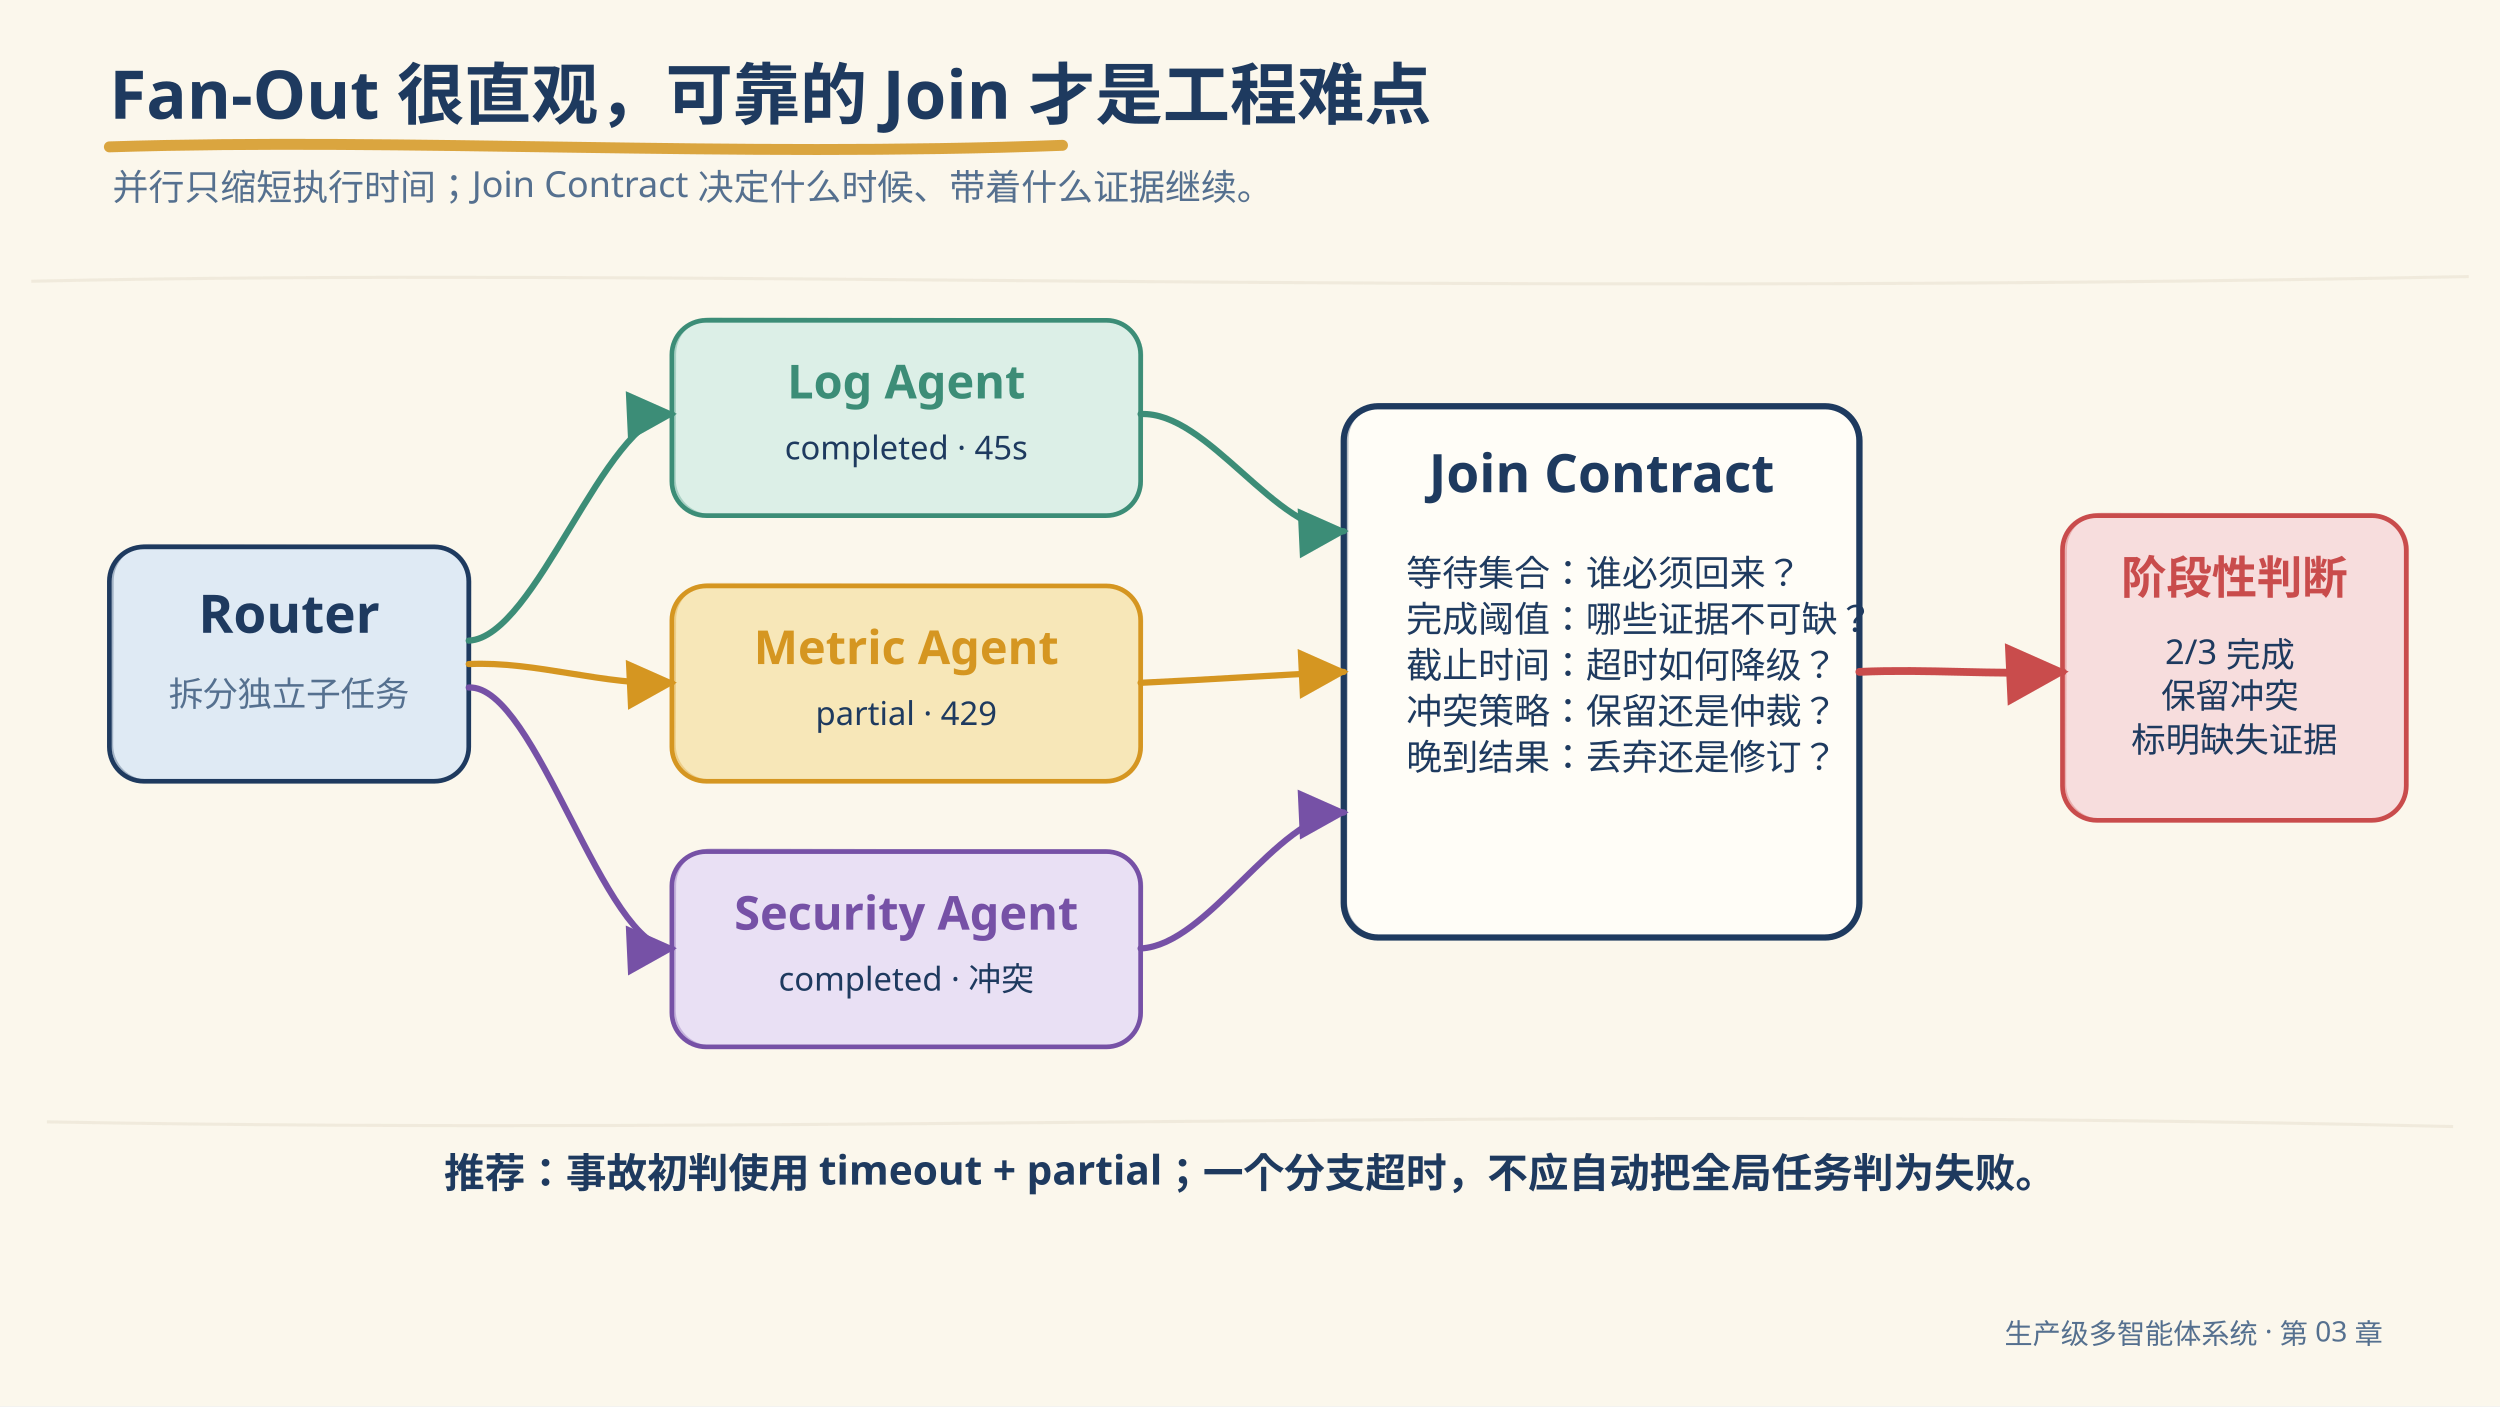
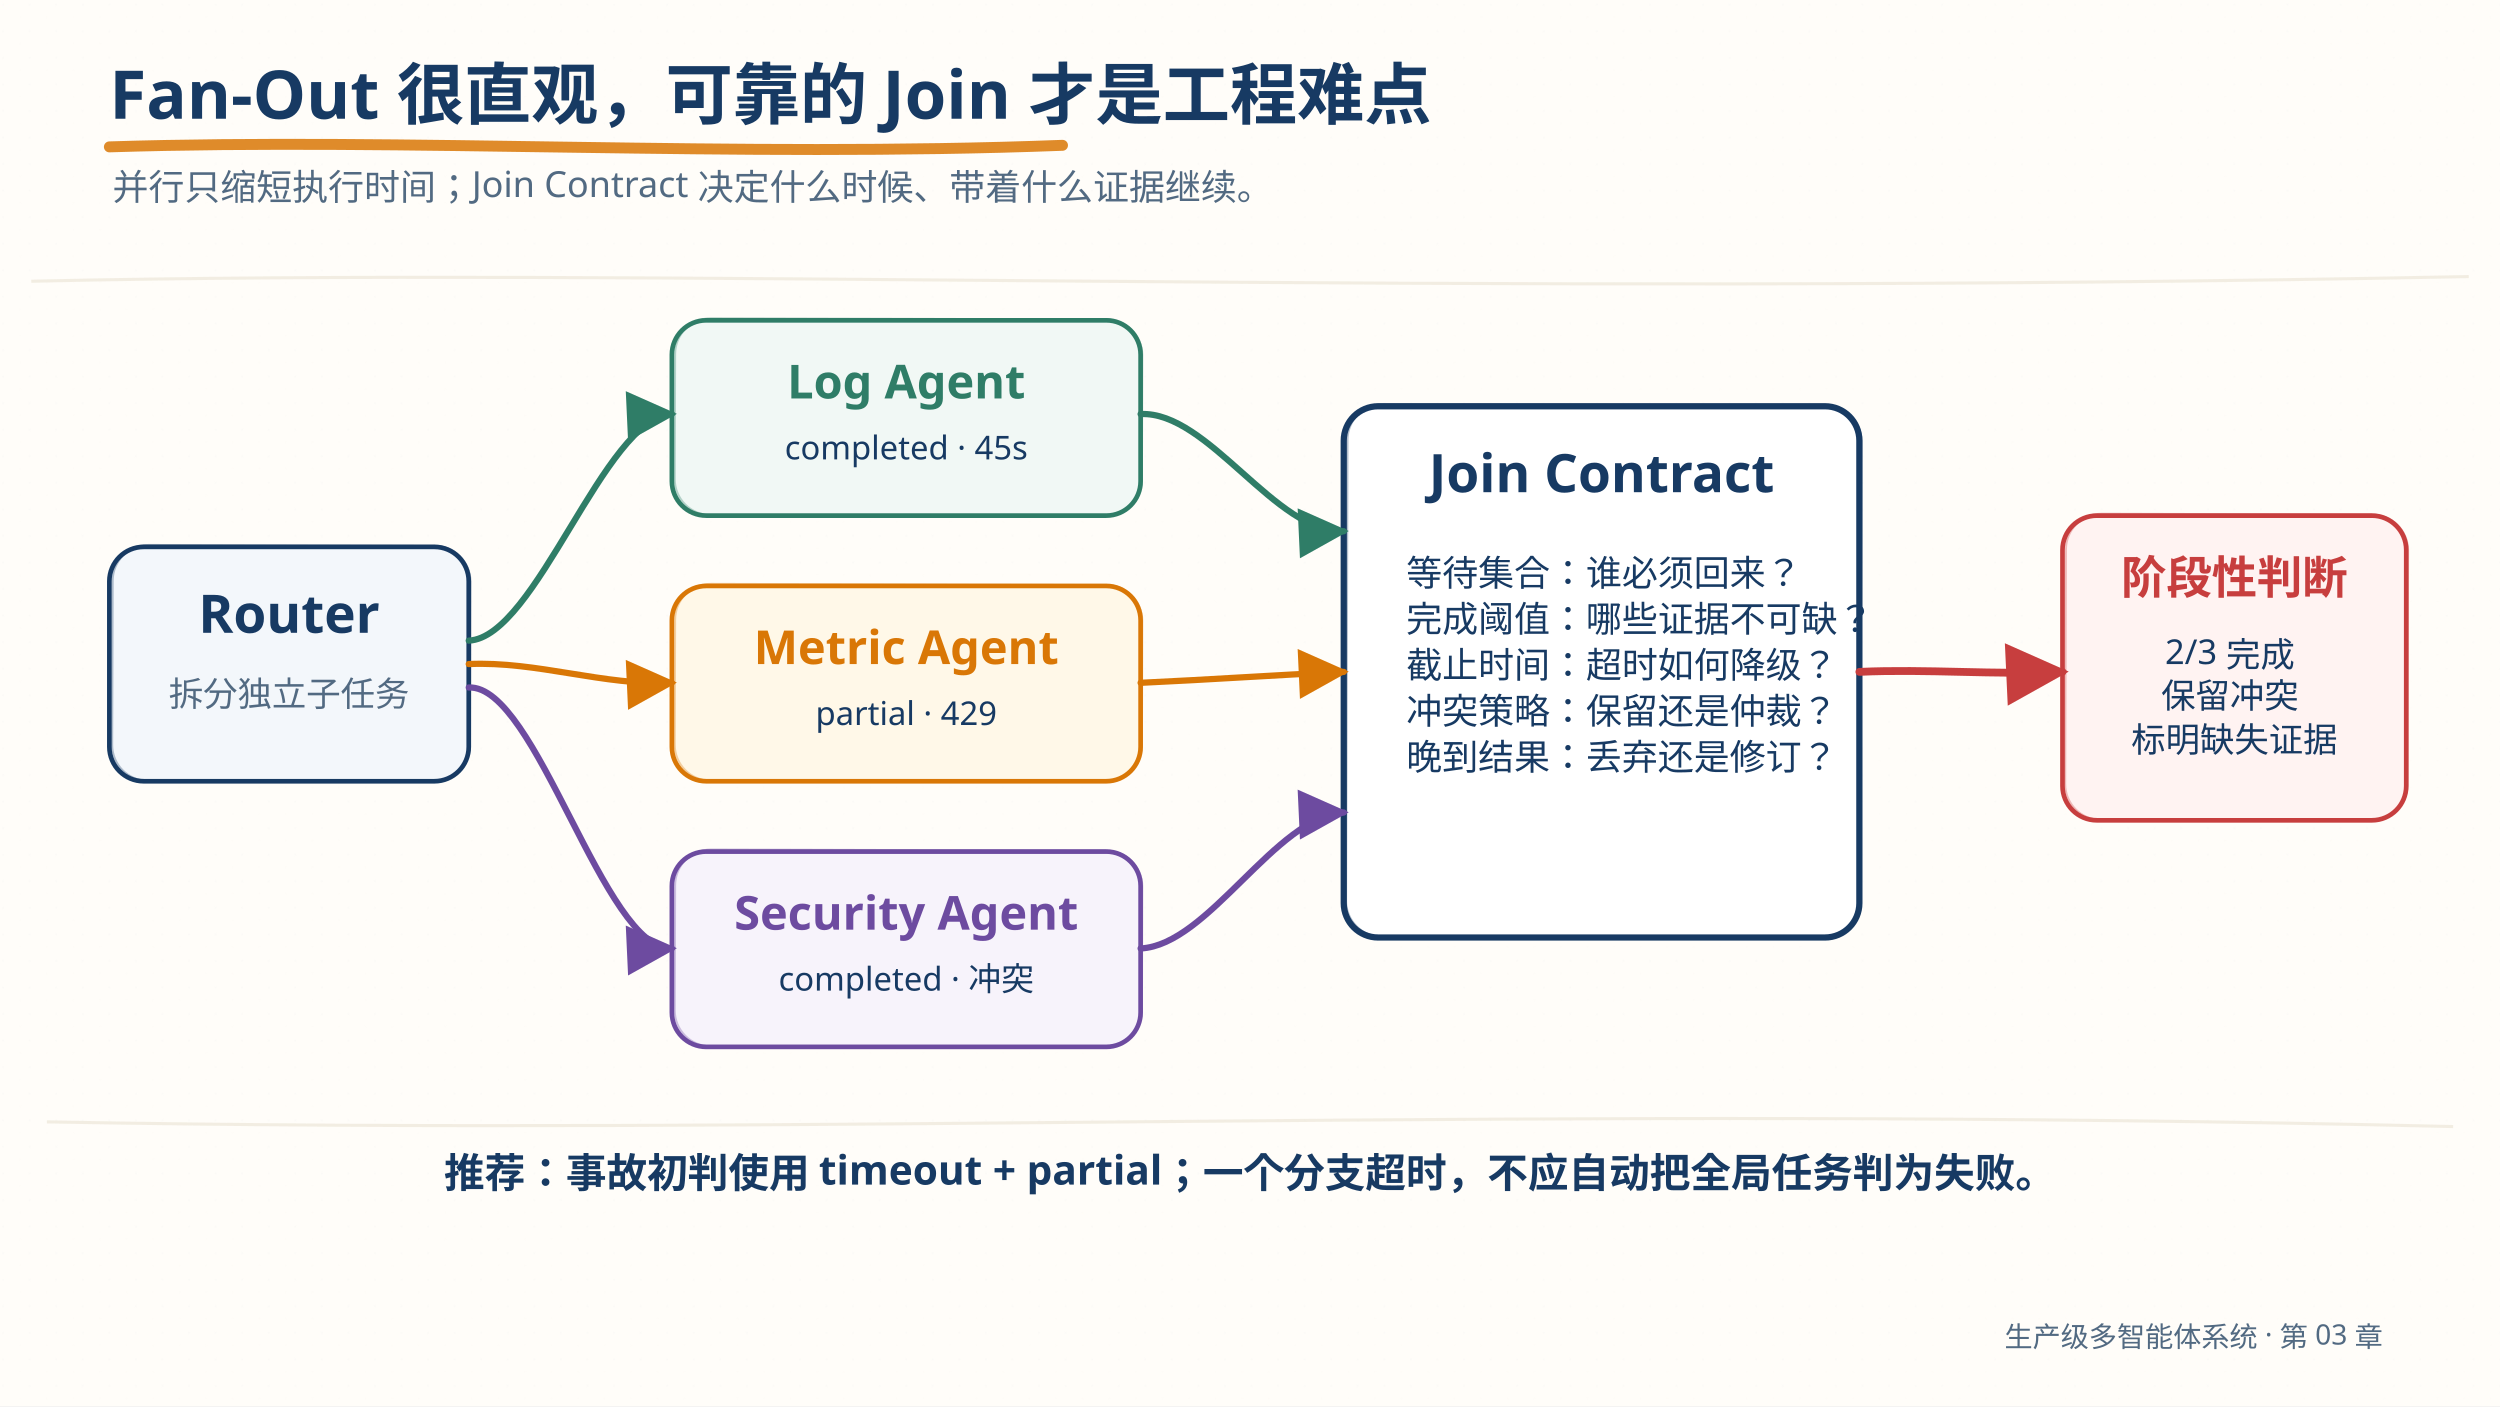
- <svg xmlns="http://www.w3.org/2000/svg" width="1600" height="900" viewBox="0 0 1600 900" role="img">
+ <svg xmlns="http://www.w3.org/2000/svg" width="1600" height="900" viewBox="0 0 1600 900" role="img" focusable="false" data-whiteboard-version="3">
  <defs>
+     <pattern id="whiteboard-paper-dots" width="17" height="17" patternUnits="userSpaceOnUse">
+       <circle cx="2" cy="3" r=".7" fill="#d7dee7" opacity=".34" />
+       <circle cx="13" cy="11" r=".45" fill="#eadfce" opacity=".3" />
+     </pattern>
    <marker id="arrow-1e3a5f" viewBox="0 0 10 10" refX="9" refY="5" markerWidth="8" markerHeight="8" orient="auto-start-reverse">
-       <path d="M 0 0 L 10 5 L 0 10 z" fill="#1e3a5f" />
+       <path d="M 0 0 L 10 5 L 0 10 z" fill="#173a63" />
    </marker>
    <marker id="arrow-d59621" viewBox="0 0 10 10" refX="9" refY="5" markerWidth="8" markerHeight="8" orient="auto-start-reverse">
-       <path d="M 0 0 L 10 5 L 0 10 z" fill="#d59621" />
+       <path d="M 0 0 L 10 5 L 0 10 z" fill="#d97706" />
    </marker>
    <marker id="arrow-3c8d77" viewBox="0 0 10 10" refX="9" refY="5" markerWidth="8" markerHeight="8" orient="auto-start-reverse">
-       <path d="M 0 0 L 10 5 L 0 10 z" fill="#3c8d77" />
+       <path d="M 0 0 L 10 5 L 0 10 z" fill="#2f7d67" />
    </marker>
    <marker id="arrow-c94c4c" viewBox="0 0 10 10" refX="9" refY="5" markerWidth="8" markerHeight="8" orient="auto-start-reverse">
-       <path d="M 0 0 L 10 5 L 0 10 z" fill="#c94c4c" />
+       <path d="M 0 0 L 10 5 L 0 10 z" fill="#c73e3e" />
    </marker>
    <marker id="arrow-7651a6" viewBox="0 0 10 10" refX="9" refY="5" markerWidth="8" markerHeight="8" orient="auto-start-reverse">
-       <path d="M 0 0 L 10 5 L 0 10 z" fill="#7651a6" />
+       <path d="M 0 0 L 10 5 L 0 10 z" fill="#6d4ba0" />
    </marker>
    <marker id="arrow-55708f" viewBox="0 0 10 10" refX="9" refY="5" markerWidth="8" markerHeight="8" orient="auto-start-reverse">
-       <path d="M 0 0 L 10 5 L 0 10 z" fill="#55708f" />
+       <path d="M 0 0 L 10 5 L 0 10 z" fill="#526a82" />
    </marker>
    <filter id="paper">
      <feTurbulence type="fractalNoise" baseFrequency=".9" numOctaves="2" seed="7" result="n" />
      <feBlend in="SourceGraphic" in2="n" mode="multiply" />
    </filter>
  </defs>
-   <rect width="1600" height="900" fill="#fbf7ec" />
+   <rect width="1600" height="900" fill="#fffdf9" />
+   <g id="whiteboard-surface" aria-hidden="true" opacity=".22">
+     <rect width="1600" height="900" fill="url(#whiteboard-paper-dots)" />
+   </g>
  <path d="M 20 180 C 420 171, 920 190, 1580 177 M 30 718 C 530 727, 980 707, 1570 721" stroke="#e7dfce" stroke-width="2" fill="none" opacity=".52" />
-   <text x="70" y="76" font-family="'Kaiti SC','STKaiti','Noto Sans SC',sans-serif" font-size="43" font-weight="760" fill="#1e3a5f" text-anchor="start" opacity="1">
+   <text x="70" y="76" font-family="'Kaiti SC','STKaiti','Noto Sans SC',sans-serif" font-size="43" font-weight="760" fill="#173a63" text-anchor="start" opacity="1">
    <tspan x="70" dy="0">Fan-Out 很直观，可靠的 Join 才是工程难点</tspan>
  </text>
-   <path d="M 70 94 C 260 88, 470 101, 680 93" fill="none" stroke="#d59621" stroke-width="7" stroke-linecap="round" opacity=".85" />
-   <text x="72" y="128" font-family="'Kaiti SC','STKaiti','Noto Sans SC',sans-serif" font-size="23" font-weight="500" fill="#55708f" text-anchor="start" opacity="1">
+   <path d="M 70 94 C 260 88, 470 101, 680 93" fill="none" stroke="#d97706" stroke-width="7" stroke-linecap="round" opacity=".85" />
+   <text x="72" y="128" font-family="'Kaiti SC','STKaiti','Noto Sans SC',sans-serif" font-size="23" font-weight="500" fill="#526a82" text-anchor="start" opacity="1">
    <tspan x="72" dy="0">并行只缩短执行时间；Join Contract 决定什么时候、带着什么证据继续。</tspan>
  </text>
-   <rect x="70" y="350" width="230" height="150" rx="22" fill="#dfeaf4" stroke="#1e3a5f" stroke-width="3" />
-   <rect x="72" y="349" width="229" height="151" rx="23" fill="none" stroke="#1e3a5f" stroke-width="1.2" opacity=".32" transform="rotate(.18 185 425)" />
-   <text x="185" y="405" font-family="'Kaiti SC','STKaiti','Noto Sans SC',sans-serif" font-size="34" font-weight="720" fill="#1e3a5f" text-anchor="middle" opacity="1">
+   <rect x="70" y="350" width="230" height="150" rx="22" fill="#f3f7fb" stroke="#173a63" stroke-width="3" />
+   <rect x="72" y="349" width="229" height="151" rx="23" fill="none" stroke="#173a63" stroke-width="1.2" opacity=".32" transform="rotate(.18 185 425)" />
+   <text x="185" y="405" font-family="'Kaiti SC','STKaiti','Noto Sans SC',sans-serif" font-size="34" font-weight="720" fill="#173a63" text-anchor="middle" opacity="1">
    <tspan x="185" dy="0">Router</tspan>
  </text>
-   <text x="185" y="452" font-family="'Kaiti SC','STKaiti','Noto Sans SC',sans-serif" font-size="22" font-weight="500" fill="#55708f" text-anchor="middle" opacity="1">
+   <text x="185" y="452" font-family="'Kaiti SC','STKaiti','Noto Sans SC',sans-serif" font-size="22" font-weight="500" fill="#526a82" text-anchor="middle" opacity="1">
    <tspan x="185" dy="0">拆分独立子任务</tspan>
  </text>
-   <rect x="430" y="205" width="300" height="125" rx="22" fill="#dcefe7" stroke="#3c8d77" stroke-width="3" />
-   <rect x="432" y="204" width="299" height="126" rx="23" fill="none" stroke="#3c8d77" stroke-width="1.2" opacity=".32" transform="rotate(.18 580 267.5)" />
-   <text x="580" y="255" font-family="'Kaiti SC','STKaiti','Noto Sans SC',sans-serif" font-size="30" font-weight="700" fill="#3c8d77" text-anchor="middle" opacity="1">
+   <rect x="430" y="205" width="300" height="125" rx="22" fill="#f1f8f5" stroke="#2f7d67" stroke-width="3" />
+   <rect x="432" y="204" width="299" height="126" rx="23" fill="none" stroke="#2f7d67" stroke-width="1.2" opacity=".32" transform="rotate(.18 580 267.5)" />
+   <text x="580" y="255" font-family="'Kaiti SC','STKaiti','Noto Sans SC',sans-serif" font-size="30" font-weight="700" fill="#2f7d67" text-anchor="middle" opacity="1">
    <tspan x="580" dy="0">Log Agent</tspan>
  </text>
-   <text x="580" y="294" font-family="'Kaiti SC','STKaiti','Noto Sans SC',sans-serif" font-size="21" font-weight="500" fill="#1e3a5f" text-anchor="middle" opacity="1">
+   <text x="580" y="294" font-family="'Kaiti SC','STKaiti','Noto Sans SC',sans-serif" font-size="21" font-weight="500" fill="#173a63" text-anchor="middle" opacity="1">
    <tspan x="580" dy="0">completed · 45s</tspan>
  </text>
-   <rect x="430" y="375" width="300" height="125" rx="22" fill="#f7e7b8" stroke="#d59621" stroke-width="3" />
-   <rect x="432" y="374" width="299" height="126" rx="23" fill="none" stroke="#d59621" stroke-width="1.2" opacity=".32" transform="rotate(.18 580 437.5)" />
-   <text x="580" y="425" font-family="'Kaiti SC','STKaiti','Noto Sans SC',sans-serif" font-size="30" font-weight="700" fill="#d59621" text-anchor="middle" opacity="1">
+   <rect x="430" y="375" width="300" height="125" rx="22" fill="#fff8e8" stroke="#d97706" stroke-width="3" />
+   <rect x="432" y="374" width="299" height="126" rx="23" fill="none" stroke="#d97706" stroke-width="1.2" opacity=".32" transform="rotate(.18 580 437.5)" />
+   <text x="580" y="425" font-family="'Kaiti SC','STKaiti','Noto Sans SC',sans-serif" font-size="30" font-weight="700" fill="#d97706" text-anchor="middle" opacity="1">
    <tspan x="580" dy="0">Metric Agent</tspan>
  </text>
-   <text x="580" y="464" font-family="'Kaiti SC','STKaiti','Noto Sans SC',sans-serif" font-size="21" font-weight="500" fill="#1e3a5f" text-anchor="middle" opacity="1">
+   <text x="580" y="464" font-family="'Kaiti SC','STKaiti','Noto Sans SC',sans-serif" font-size="21" font-weight="500" fill="#173a63" text-anchor="middle" opacity="1">
    <tspan x="580" dy="0">partial · 429</tspan>
  </text>
-   <rect x="430" y="545" width="300" height="125" rx="22" fill="#e9e0f4" stroke="#7651a6" stroke-width="3" />
-   <rect x="432" y="544" width="299" height="126" rx="23" fill="none" stroke="#7651a6" stroke-width="1.2" opacity=".32" transform="rotate(.18 580 607.5)" />
-   <text x="580" y="595" font-family="'Kaiti SC','STKaiti','Noto Sans SC',sans-serif" font-size="30" font-weight="700" fill="#7651a6" text-anchor="middle" opacity="1">
+   <rect x="430" y="545" width="300" height="125" rx="22" fill="#f7f3fb" stroke="#6d4ba0" stroke-width="3" />
+   <rect x="432" y="544" width="299" height="126" rx="23" fill="none" stroke="#6d4ba0" stroke-width="1.2" opacity=".32" transform="rotate(.18 580 607.5)" />
+   <text x="580" y="595" font-family="'Kaiti SC','STKaiti','Noto Sans SC',sans-serif" font-size="30" font-weight="700" fill="#6d4ba0" text-anchor="middle" opacity="1">
    <tspan x="580" dy="0">Security Agent</tspan>
  </text>
-   <text x="580" y="634" font-family="'Kaiti SC','STKaiti','Noto Sans SC',sans-serif" font-size="21" font-weight="500" fill="#1e3a5f" text-anchor="middle" opacity="1">
+   <text x="580" y="634" font-family="'Kaiti SC','STKaiti','Noto Sans SC',sans-serif" font-size="21" font-weight="500" fill="#173a63" text-anchor="middle" opacity="1">
    <tspan x="580" dy="0">completed · 冲突</tspan>
  </text>
-   <path d="M 300 410 C 343.333 408, 386.667 267, 430 265" fill="none" stroke="#3c8d77" stroke-width="4" stroke-linecap="round" marker-end="url(#arrow-3c8d77)" opacity="1" />
-   <path d="M 300 425 C 343.333 423, 386.667 439, 430 437" fill="none" stroke="#d59621" stroke-width="4" stroke-linecap="round" marker-end="url(#arrow-d59621)" opacity="1" />
-   <path d="M 300 440 C 343.333 438, 386.667 609, 430 607" fill="none" stroke="#7651a6" stroke-width="4" stroke-linecap="round" marker-end="url(#arrow-7651a6)" opacity="1" />
-   <rect x="860" y="260" width="330" height="340" rx="22" fill="#fffdf7" stroke="#1e3a5f" stroke-width="4" />
-   <rect x="862" y="259" width="329" height="341" rx="23" fill="none" stroke="#1e3a5f" stroke-width="1.2" opacity=".32" transform="rotate(.18 1025 430)" />
-   <text x="1025" y="315" font-family="'Kaiti SC','STKaiti','Noto Sans SC',sans-serif" font-size="34" font-weight="760" fill="#1e3a5f" text-anchor="middle" opacity="1">
+   <path d="M 300 410 C 343.333 408, 386.667 267, 430 265" fill="none" stroke="#2f7d67" stroke-width="4" stroke-linecap="round" marker-end="url(#arrow-3c8d77)" opacity="1" />
+   <path d="M 300 425 C 343.333 423, 386.667 439, 430 437" fill="none" stroke="#d97706" stroke-width="4" stroke-linecap="round" marker-end="url(#arrow-d59621)" opacity="1" />
+   <path d="M 300 440 C 343.333 438, 386.667 609, 430 607" fill="none" stroke="#6d4ba0" stroke-width="4" stroke-linecap="round" marker-end="url(#arrow-7651a6)" opacity="1" />
+   <rect x="860" y="260" width="330" height="340" rx="22" fill="#ffffff" stroke="#173a63" stroke-width="4" />
+   <rect x="862" y="259" width="329" height="341" rx="23" fill="none" stroke="#173a63" stroke-width="1.2" opacity=".32" transform="rotate(.18 1025 430)" />
+   <text x="1025" y="315" font-family="'Kaiti SC','STKaiti','Noto Sans SC',sans-serif" font-size="34" font-weight="760" fill="#173a63" text-anchor="middle" opacity="1">
    <tspan x="1025" dy="0">Join Contract</tspan>
  </text>
-   <text x="900" y="375" font-family="'Kaiti SC','STKaiti','Noto Sans SC',sans-serif" font-size="23" font-weight="500" fill="#1e3a5f" text-anchor="start" opacity="1">
+   <text x="900" y="375" font-family="'Kaiti SC','STKaiti','Noto Sans SC',sans-serif" font-size="23" font-weight="500" fill="#173a63" text-anchor="start" opacity="1">
    <tspan x="900" dy="0">等待集合：谁必须回来？</tspan>
    <tspan x="900" dy="29.44">完成阈值：哪些证据不可缺？</tspan>
    <tspan x="900" dy="29.44">截止时间：超时如何降级？</tspan>
    <tspan x="900" dy="29.44">冲突策略：保留还是仲裁？</tspan>
    <tspan x="900" dy="29.44">晚到结果：丢弃还是修订？</tspan>
  </text>
-   <path d="M 730 265 C 773.333 263, 816.667 342, 860 340" fill="none" stroke="#3c8d77" stroke-width="4" stroke-linecap="round" marker-end="url(#arrow-3c8d77)" opacity="1" />
-   <path d="M 730 437 C 773.333 435, 816.667 432, 860 430" fill="none" stroke="#d59621" stroke-width="4" stroke-linecap="round" marker-end="url(#arrow-d59621)" opacity="1" />
-   <path d="M 730 607 C 773.333 605, 816.667 522, 860 520" fill="none" stroke="#7651a6" stroke-width="4" stroke-linecap="round" marker-end="url(#arrow-7651a6)" opacity="1" />
-   <rect x="1320" y="330" width="220" height="195" rx="22" fill="#f7dddd" stroke="#c94c4c" stroke-width="3" />
-   <rect x="1322" y="329" width="219" height="196" rx="23" fill="none" stroke="#c94c4c" stroke-width="1.2" opacity=".32" transform="rotate(.18 1430 427.5)" />
-   <text x="1430" y="380" font-family="'Kaiti SC','STKaiti','Noto Sans SC',sans-serif" font-size="29" font-weight="720" fill="#c94c4c" text-anchor="middle" opacity="1">
+   <path d="M 730 265 C 773.333 263, 816.667 342, 860 340" fill="none" stroke="#2f7d67" stroke-width="4" stroke-linecap="round" marker-end="url(#arrow-3c8d77)" opacity="1" />
+   <path d="M 730 437 C 773.333 435, 816.667 432, 860 430" fill="none" stroke="#d97706" stroke-width="4" stroke-linecap="round" marker-end="url(#arrow-d59621)" opacity="1" />
+   <path d="M 730 607 C 773.333 605, 816.667 522, 860 520" fill="none" stroke="#6d4ba0" stroke-width="4" stroke-linecap="round" marker-end="url(#arrow-7651a6)" opacity="1" />
+   <rect x="1320" y="330" width="220" height="195" rx="22" fill="#fff3f2" stroke="#c73e3e" stroke-width="3" />
+   <rect x="1322" y="329" width="219" height="196" rx="23" fill="none" stroke="#c73e3e" stroke-width="1.2" opacity=".32" transform="rotate(.18 1430 427.5)" />
+   <text x="1430" y="380" font-family="'Kaiti SC','STKaiti','Noto Sans SC',sans-serif" font-size="29" font-weight="720" fill="#c73e3e" text-anchor="middle" opacity="1">
    <tspan x="1430" dy="0">阶段性判断</tspan>
  </text>
-   <text x="1430" y="425" font-family="'Kaiti SC','STKaiti','Noto Sans SC',sans-serif" font-size="22" font-weight="500" fill="#1e3a5f" text-anchor="middle" opacity="1">
+   <text x="1430" y="425" font-family="'Kaiti SC','STKaiti','Noto Sans SC',sans-serif" font-size="22" font-weight="500" fill="#173a63" text-anchor="middle" opacity="1">
    <tspan x="1430" dy="0">2/3 完成</tspan>
    <tspan x="1430" dy="28.16">保留冲突</tspan>
    <tspan x="1430" dy="28.16">标明缺失证据</tspan>
  </text>
-   <path d="M 1190 430 C 1233.333 428, 1276.667 432, 1320 430" fill="none" stroke="#c94c4c" stroke-width="5" stroke-linecap="round" marker-end="url(#arrow-c94c4c)" opacity="1" />
-   <text x="800" y="760" font-family="'Kaiti SC','STKaiti','Noto Sans SC',sans-serif" font-size="26" font-weight="650" fill="#1e3a5f" text-anchor="middle" opacity="1">
+   <path d="M 1190 430 C 1233.333 428, 1276.667 432, 1320 430" fill="none" stroke="#c73e3e" stroke-width="5" stroke-linecap="round" marker-end="url(#arrow-c94c4c)" opacity="1" />
+   <text x="800" y="760" font-family="'Kaiti SC','STKaiti','Noto Sans SC',sans-serif" font-size="26" font-weight="650" fill="#173a63" text-anchor="middle" opacity="1">
    <tspan x="800" dy="0">推荐：事故初判使用 timeout + partial；一个分支超时，不应自动把全局任务判为失败。</tspan>
  </text>
-   <text x="1525" y="860" font-family="'Kaiti SC','STKaiti',sans-serif" font-size="18" fill="#55708f" text-anchor="end">生产级多智能体系统 · 第 03 章</text>
+   <text id="whiteboard-footer" x="1525" y="862" font-family="'Kaiti SC','STKaiti','Noto Sans SC',sans-serif" font-size="18" fill="#526a82" text-anchor="end">生产级多智能体系统 · 第 03 章</text>
</svg>
